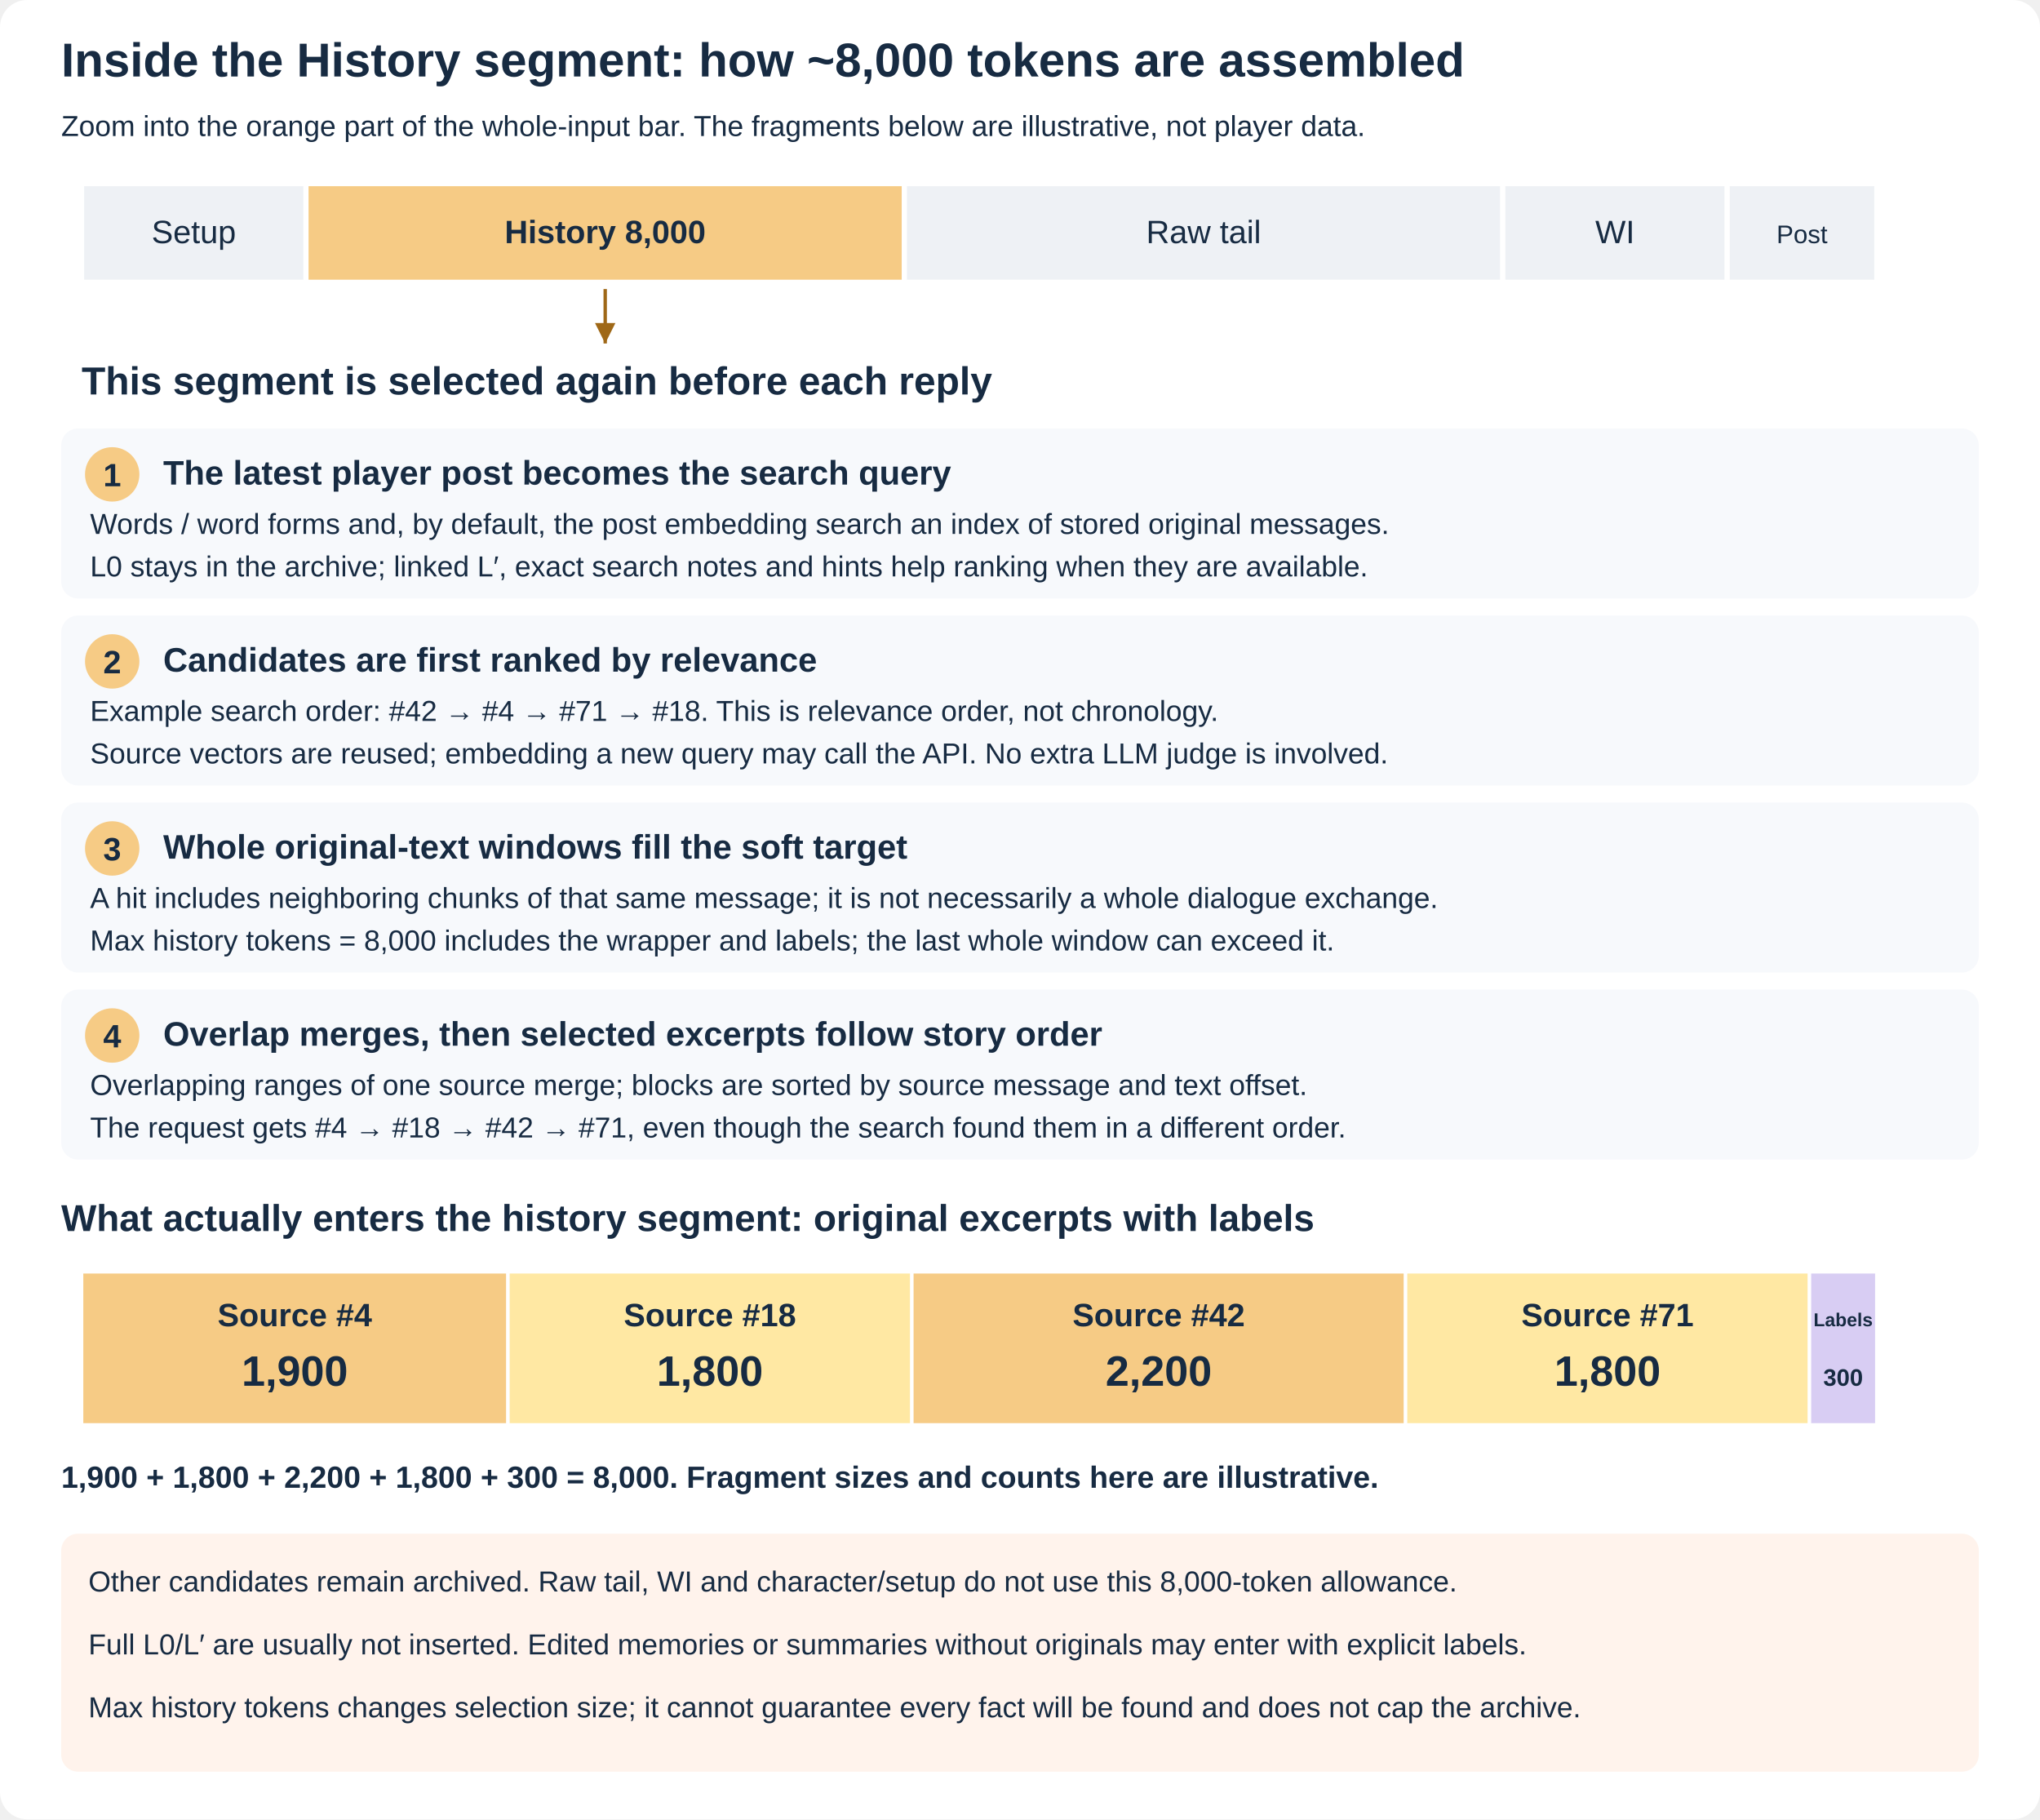
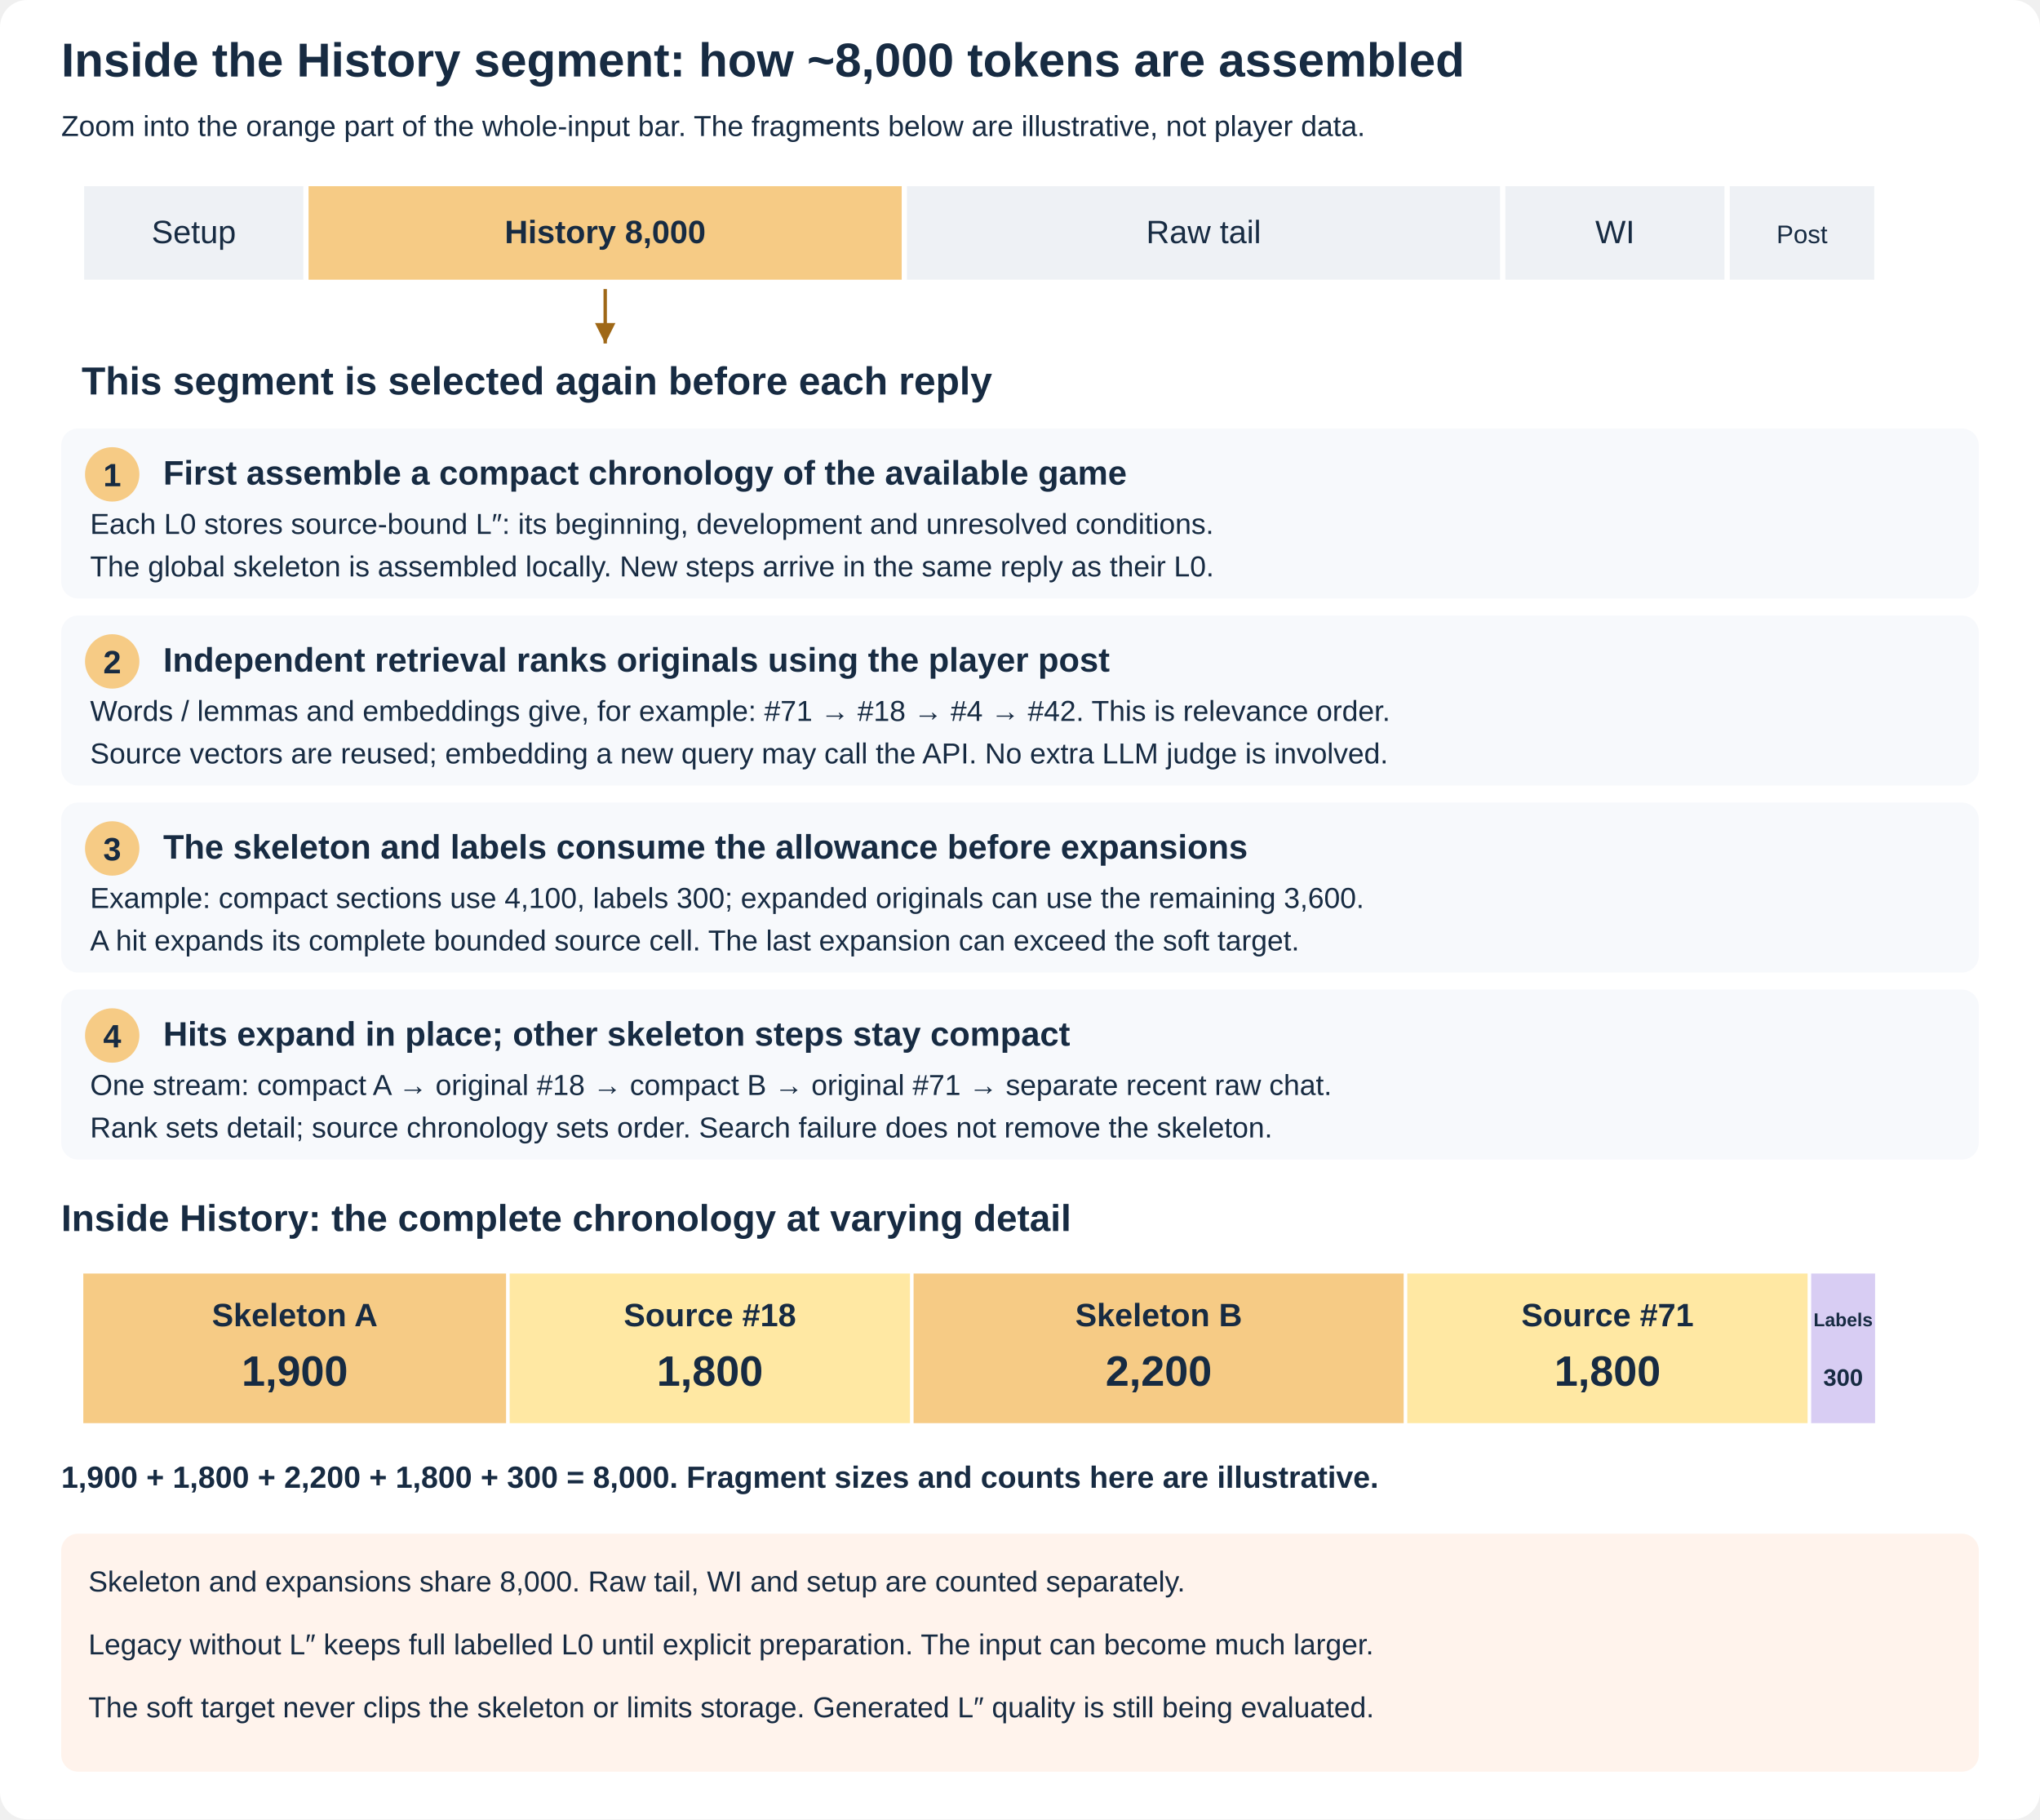
<svg xmlns="http://www.w3.org/2000/svg" width="1200" height="1070" viewBox="0 0 1200 1070" role="img" aria-labelledby="title desc">
  <defs>
    <marker id="arrow" markerWidth="8" markerHeight="8" refX="6" refY="3" orient="auto">
      <path d="M0,0 L0,6 L6,3 z" fill="#9f6817" />
    </marker>
  </defs>
  <rect width="1200" height="1070" rx="16" fill="white" />
  <g font-family="Segoe UI,Arial,sans-serif" fill="#172b42">
    <text x="36" y="45" font-size="28" font-weight="700">Inside the History segment: how ~8,000 tokens are assembled</text>
    <text x="36" y="80" font-size="17" font-weight="400">Zoom into the orange part of the whole-input bar. The fragments below are illustrative, not player data.</text>
    <rect x="48" y="108" width="132" height="58" fill="#eef1f5" stroke="white" stroke-width="3" />
    <text x="114" y="143" font-size="19" font-weight="400" text-anchor="middle">Setup</text>
    <rect x="180" y="108" width="352" height="58" fill="#f6cb85" stroke="white" stroke-width="3" />
    <text x="356" y="143" font-size="19" font-weight="700" text-anchor="middle">History 8,000</text>
    <rect x="532" y="108" width="352" height="58" fill="#eef1f5" stroke="white" stroke-width="3" />
    <text x="708" y="143" font-size="19" font-weight="400" text-anchor="middle">Raw tail</text>
    <rect x="884" y="108" width="132" height="58" fill="#eef1f5" stroke="white" stroke-width="3" />
    <text x="950" y="143" font-size="19" font-weight="400" text-anchor="middle">WI</text>
    <rect x="1016" y="108" width="88" height="58" fill="#eef1f5" stroke="white" stroke-width="3" />
    <text x="1060" y="143" font-size="15" font-weight="400" text-anchor="middle">Post</text>
    <path d="M356,170 L356,202" fill="none" stroke="#9f6817" stroke-width="2" marker-end="url(#arrow)" />
    <text x="48" y="232" font-size="23" font-weight="650">This segment is selected again before each reply</text>
    <rect x="36" y="252" width="1128" height="100" rx="10" fill="#f7f9fc" />
    <circle cx="66" cy="279" r="16" fill="#f6cb85" />
    <text x="66" y="286" font-size="19" font-weight="700" text-anchor="middle">1</text>
-     <text x="96" y="285" font-size="20" font-weight="650">The latest player post becomes the search query</text>
-     <text x="53" y="314" font-size="17" font-weight="400">Words / word forms and, by default, the post embedding search an index of stored original messages.</text>
-     <text x="53" y="339" font-size="17" font-weight="400">L0 stays in the archive; linked L′, exact search notes and hints help ranking when they are available.</text>
+     <text x="96" y="285" font-size="20" font-weight="650">First assemble a compact chronology of the available game</text>
+     <text x="53" y="314" font-size="17" font-weight="400">Each L0 stores source-bound L″: its beginning, development and unresolved conditions.</text>
+     <text x="53" y="339" font-size="17" font-weight="400">The global skeleton is assembled locally. New steps arrive in the same reply as their L0.</text>
    <rect x="36" y="362" width="1128" height="100" rx="10" fill="#f7f9fc" />
    <circle cx="66" cy="389" r="16" fill="#f6cb85" />
    <text x="66" y="396" font-size="19" font-weight="700" text-anchor="middle">2</text>
-     <text x="96" y="395" font-size="20" font-weight="650">Candidates are first ranked by relevance</text>
-     <text x="53" y="424" font-size="17" font-weight="400">Example search order: #42 → #4 → #71 → #18. This is relevance order, not chronology.</text>
+     <text x="96" y="395" font-size="20" font-weight="650">Independent retrieval ranks originals using the player post</text>
+     <text x="53" y="424" font-size="17" font-weight="400">Words / lemmas and embeddings give, for example: #71 → #18 → #4 → #42. This is relevance order.</text>
    <text x="53" y="449" font-size="17" font-weight="400">Source vectors are reused; embedding a new query may call the API. No extra LLM judge is involved.</text>
    <rect x="36" y="472" width="1128" height="100" rx="10" fill="#f7f9fc" />
    <circle cx="66" cy="499" r="16" fill="#f6cb85" />
    <text x="66" y="506" font-size="19" font-weight="700" text-anchor="middle">3</text>
-     <text x="96" y="505" font-size="20" font-weight="650">Whole original-text windows fill the soft target</text>
-     <text x="53" y="534" font-size="17" font-weight="400">A hit includes neighboring chunks of that same message; it is not necessarily a whole dialogue exchange.</text>
-     <text x="53" y="559" font-size="17" font-weight="400">Max history tokens = 8,000 includes the wrapper and labels; the last whole window can exceed it.</text>
+     <text x="96" y="505" font-size="20" font-weight="650">The skeleton and labels consume the allowance before expansions</text>
+     <text x="53" y="534" font-size="17" font-weight="400">Example: compact sections use 4,100, labels 300; expanded originals can use the remaining 3,600.</text>
+     <text x="53" y="559" font-size="17" font-weight="400">A hit expands its complete bounded source cell. The last expansion can exceed the soft target.</text>
    <rect x="36" y="582" width="1128" height="100" rx="10" fill="#f7f9fc" />
    <circle cx="66" cy="609" r="16" fill="#f6cb85" />
    <text x="66" y="616" font-size="19" font-weight="700" text-anchor="middle">4</text>
-     <text x="96" y="615" font-size="20" font-weight="650">Overlap merges, then selected excerpts follow story order</text>
-     <text x="53" y="644" font-size="17" font-weight="400">Overlapping ranges of one source merge; blocks are sorted by source message and text offset.</text>
-     <text x="53" y="669" font-size="17" font-weight="400">The request gets #4 → #18 → #42 → #71, even though the search found them in a different order.</text>
-     <text x="36" y="724" font-size="22" font-weight="700">What actually enters the history segment: original excerpts with labels</text>
+     <text x="96" y="615" font-size="20" font-weight="650">Hits expand in place; other skeleton steps stay compact</text>
+     <text x="53" y="644" font-size="17" font-weight="400">One stream: compact A → original #18 → compact B → original #71 → separate recent raw chat.</text>
+     <text x="53" y="669" font-size="17" font-weight="400">Rank sets detail; source chronology sets order. Search failure does not remove the skeleton.</text>
+     <text x="36" y="724" font-size="22" font-weight="700">Inside History: the complete chronology at varying detail</text>
    <rect x="48" y="748" width="250.8" height="90" fill="#f6cb85" stroke="white" stroke-width="2" />
-     <text x="173.4" y="780" font-size="19" font-weight="600" text-anchor="middle">Source #4</text>
+     <text x="173.4" y="780" font-size="19" font-weight="600" text-anchor="middle">Skeleton A</text>
    <text x="173.4" y="815" font-size="25" font-weight="700" text-anchor="middle">1,900</text>
    <rect x="298.8" y="748" width="237.6" height="90" fill="#ffe8a3" stroke="white" stroke-width="2" />
    <text x="417.6" y="780" font-size="19" font-weight="600" text-anchor="middle">Source #18</text>
    <text x="417.6" y="815" font-size="25" font-weight="700" text-anchor="middle">1,800</text>
    <rect x="536.4" y="748" width="290.4" height="90" fill="#f6cb85" stroke="white" stroke-width="2" />
-     <text x="681.6" y="780" font-size="19" font-weight="600" text-anchor="middle">Source #42</text>
+     <text x="681.6" y="780" font-size="19" font-weight="600" text-anchor="middle">Skeleton B</text>
    <text x="681.6" y="815" font-size="25" font-weight="700" text-anchor="middle">2,200</text>
    <rect x="826.8" y="748" width="237.6" height="90" fill="#ffe8a3" stroke="white" stroke-width="2" />
    <text x="945.6" y="780" font-size="19" font-weight="600" text-anchor="middle">Source #71</text>
    <text x="945.6" y="815" font-size="25" font-weight="700" text-anchor="middle">1,800</text>
    <rect x="1064.4" y="748" width="39.6" height="90" fill="#d8cdf3" stroke="white" stroke-width="2" />
    <text x="1084.2" y="780" font-size="11" font-weight="600" text-anchor="middle">Labels</text>
    <text x="1084.2" y="815" font-size="14" font-weight="700" text-anchor="middle">300</text>
    <text x="36" y="875" font-size="18" font-weight="600">1,900 + 1,800 + 2,200 + 1,800 + 300 = 8,000. Fragment sizes and counts here are illustrative.</text>
    <rect x="36" y="902" width="1128" height="140" rx="10" fill="#fff3ec" />
-     <text x="52" y="936" font-size="17" font-weight="400">Other candidates remain archived. Raw tail, WI and character/setup do not use this 8,000-token allowance.</text>
-     <text x="52" y="973" font-size="17" font-weight="400">Full L0/L′ are usually not inserted. Edited memories or summaries without originals may enter with explicit labels.</text>
-     <text x="52" y="1010" font-size="17" font-weight="400">Max history tokens changes selection size; it cannot guarantee every fact will be found and does not cap the archive.</text>
+     <text x="52" y="936" font-size="17" font-weight="400">Skeleton and expansions share 8,000. Raw tail, WI and setup are counted separately.</text>
+     <text x="52" y="973" font-size="17" font-weight="400">Legacy without L″ keeps full labelled L0 until explicit preparation. The input can become much larger.</text>
+     <text x="52" y="1010" font-size="17" font-weight="400">The soft target never clips the skeleton or limits storage. Generated L″ quality is still being evaluated.</text>
  </g>
</svg>
